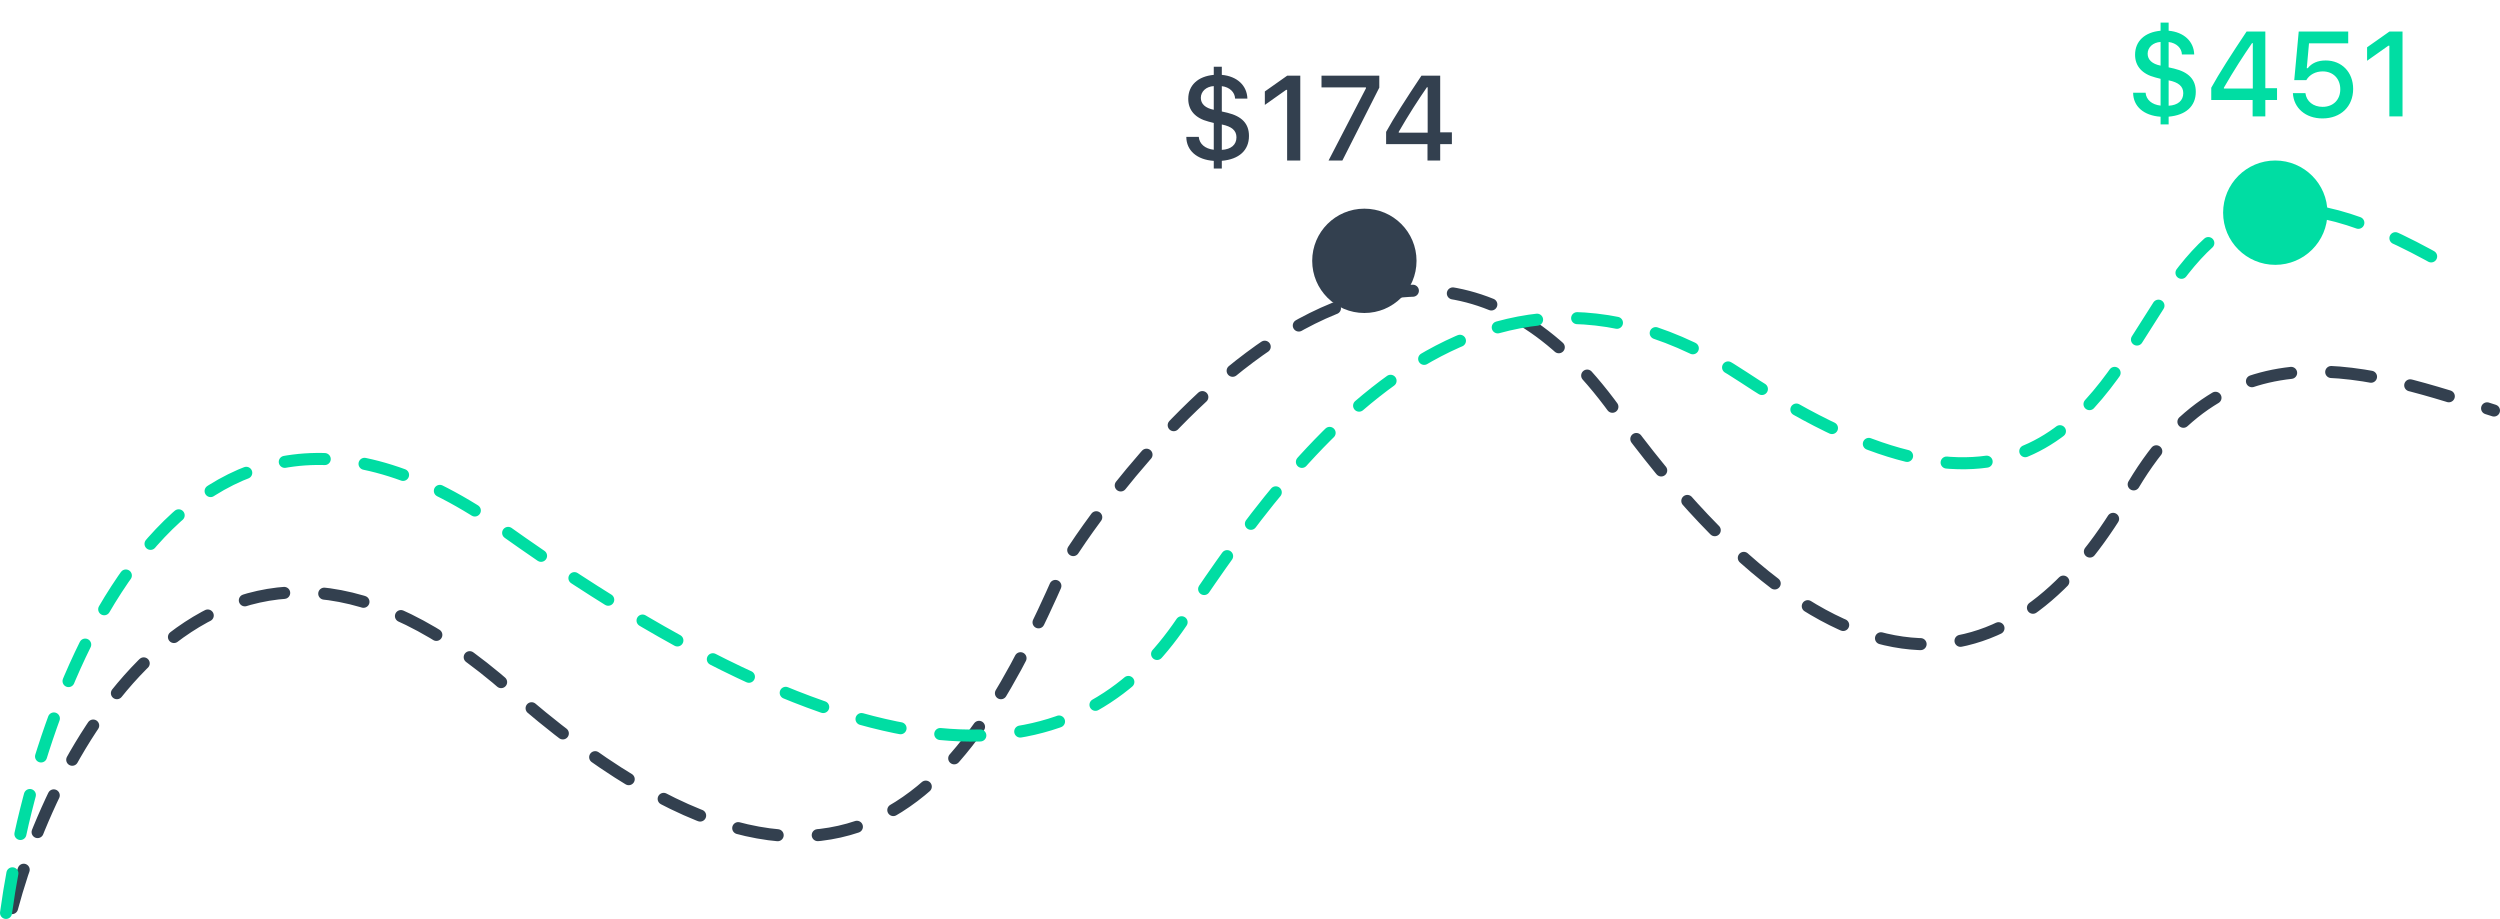
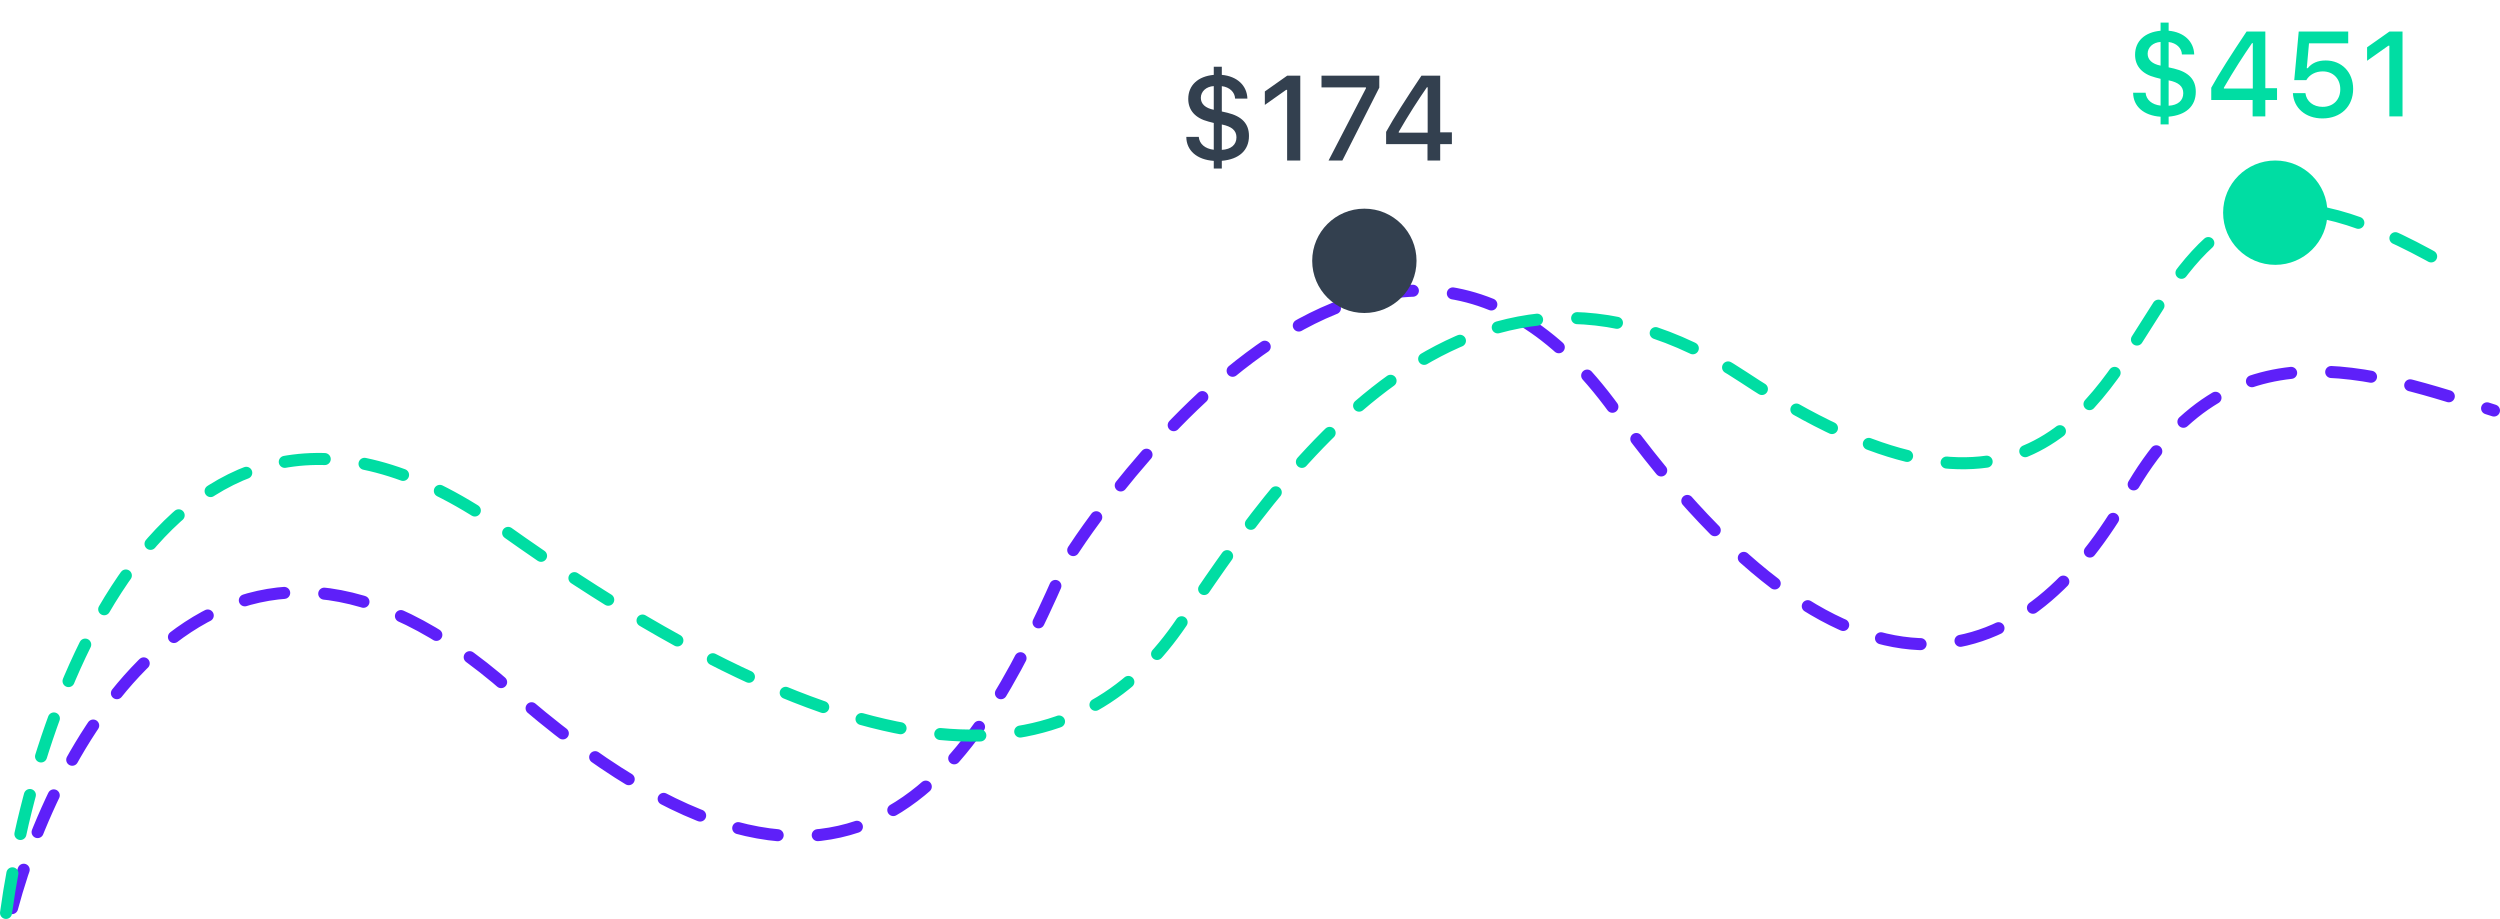
<svg xmlns="http://www.w3.org/2000/svg" width="623" height="229" viewBox="0 0 623 229" fill="none">
-   <path d="M3 226.303C14.833 182.137 56.2 109.403 127 171.803C215.5 249.803 245.5 185.803 266 139.303C266 139.303 341.5 17.803 402.5 102.303C463.5 186.803 506 166.303 530.5 122.803C555 79.303 591.5 92.803 621.5 102.303" stroke="#33404F" stroke-width="3" stroke-linecap="round" stroke-dasharray="10 10" />
+   <path d="M3 226.303C14.833 182.137 56.2 109.403 127 171.803C215.5 249.803 245.5 185.803 266 139.303C266 139.303 341.5 17.803 402.5 102.303C463.5 186.803 506 166.303 530.5 122.803C555 79.303 591.5 92.803 621.5 102.303" stroke="#5e20f9" stroke-width="3" stroke-linecap="round" stroke-dasharray="10 10" />
  <path d="M1.5 227.5C9.167 171.667 44.7 74.4 125.5 132C226.5 204 271.5 189 294.5 155C317.5 121 365 48 434.5 94C504 140 521.5 101.5 538 76C554.5 50.5 569.5 42 613 68" stroke="#00DDA3" stroke-width="3" stroke-linecap="round" stroke-dasharray="10 10" />
  <circle cx="340" cy="65" r="13" fill="#33404F" />
  <circle cx="567" cy="53" r="13" fill="#00DDA3" />
  <path d="M304.477 41.992V40.073C308.769 39.707 311.244 37.466 311.244 33.877C311.244 30.845 309.516 28.984 305.839 28.091L304.477 27.783V21.47C306.41 21.704 307.729 22.964 307.787 24.575H310.849C310.761 21.309 308.271 18.994 304.477 18.657V16.636H302.47V18.657C298.515 19.023 296.112 21.265 296.112 24.648C296.112 27.505 297.899 29.468 301.166 30.303L302.47 30.64V37.319C300.287 37.07 298.881 35.855 298.734 34.111H295.629C295.644 37.51 298.28 39.81 302.47 40.088V41.992H304.477ZM308.124 34.214C308.124 36.074 306.791 37.217 304.477 37.349V31.02C306.967 31.519 308.124 32.529 308.124 34.214ZM299.247 24.385C299.247 22.788 300.595 21.558 302.47 21.455V27.358C300.36 26.934 299.247 25.894 299.247 24.385ZM320.751 40H324.032V18.862H320.766L315.199 22.788V26.143L320.502 22.393H320.751V40ZM331.078 40H334.521L343.72 21.836V18.862H329.32V21.777H340.395V22.012L331.078 40ZM355.731 40H358.896V35.913H361.811V32.983H358.896V18.862H354.223C350.458 24.502 347.309 29.409 345.419 32.866V35.913H355.731V40ZM348.568 32.852C351.059 28.53 353.49 24.78 355.585 21.748H355.775V33.057H348.568V32.852Z" fill="#33404F" />
  <path d="M540.424 30.992V29.073C544.716 28.707 547.191 26.466 547.191 22.877C547.191 19.845 545.463 17.984 541.786 17.091L540.424 16.783V10.47C542.357 10.704 543.676 11.964 543.734 13.575H546.796C546.708 10.309 544.218 7.994 540.424 7.657V5.636H538.417V7.657C534.462 8.023 532.06 10.265 532.06 13.648C532.06 16.505 533.847 18.468 537.113 19.303L538.417 19.64V26.319C536.234 26.07 534.828 24.855 534.682 23.111H531.576C531.591 26.51 534.228 28.81 538.417 29.088V30.992H540.424ZM544.071 23.214C544.071 25.074 542.738 26.217 540.424 26.349V20.02C542.914 20.519 544.071 21.529 544.071 23.214ZM535.194 13.385C535.194 11.788 536.542 10.558 538.417 10.455V16.358C536.308 15.934 535.194 14.894 535.194 13.385ZM561.356 29H564.521V24.913H567.436V21.983H564.521V7.862H559.848C556.083 13.502 552.934 18.409 551.044 21.866V24.913H561.356V29ZM554.193 21.852C556.684 17.53 559.115 13.78 561.21 10.748H561.4V22.057H554.193V21.852ZM578.759 29.513C583.314 29.513 586.405 26.539 586.405 22.159C586.405 17.999 583.578 15.069 579.564 15.069C577.558 15.069 576.063 15.743 575.097 16.988H574.848L575.404 10.792H585.175V7.862H572.841L571.728 19.962H574.73C575.551 18.6 577.016 17.794 578.832 17.794C581.41 17.794 583.197 19.596 583.197 22.247C583.197 24.884 581.425 26.627 578.788 26.627C576.474 26.627 574.76 25.265 574.511 23.214H571.391C571.581 26.92 574.555 29.513 578.759 29.513ZM595.429 29H598.71V7.862H595.443L589.877 11.788V15.143L595.18 11.393H595.429V29Z" fill="#00DDA3" />
</svg>
